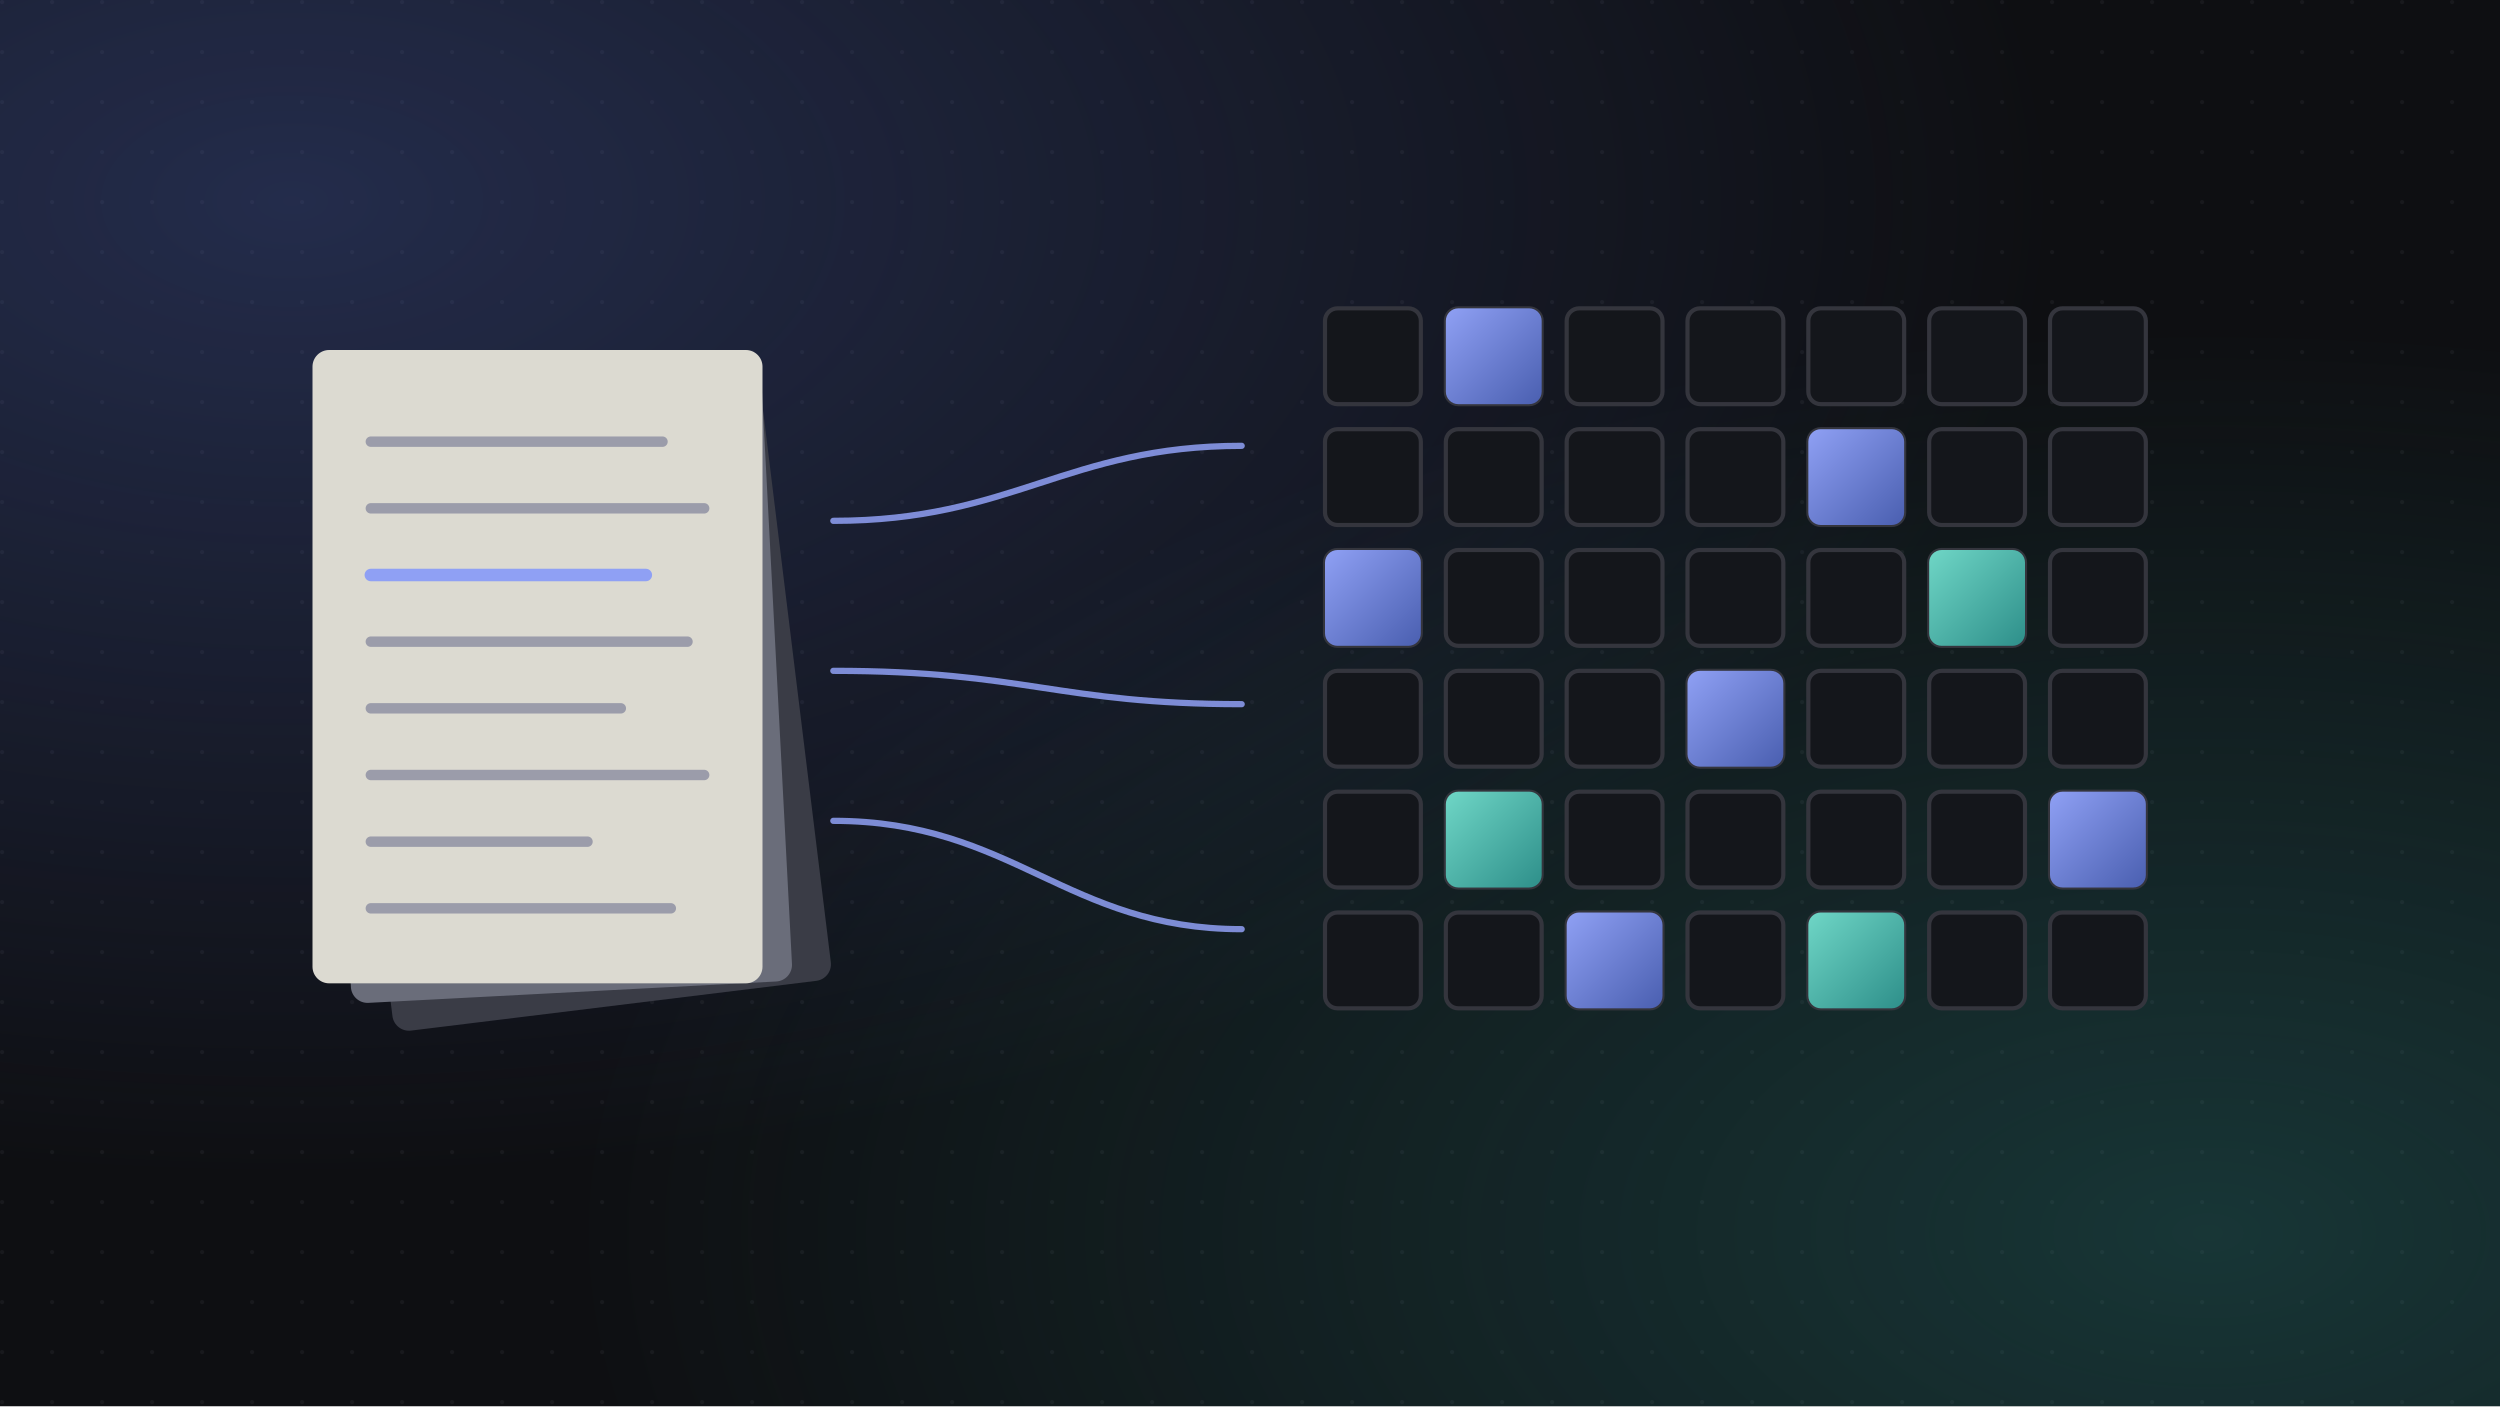
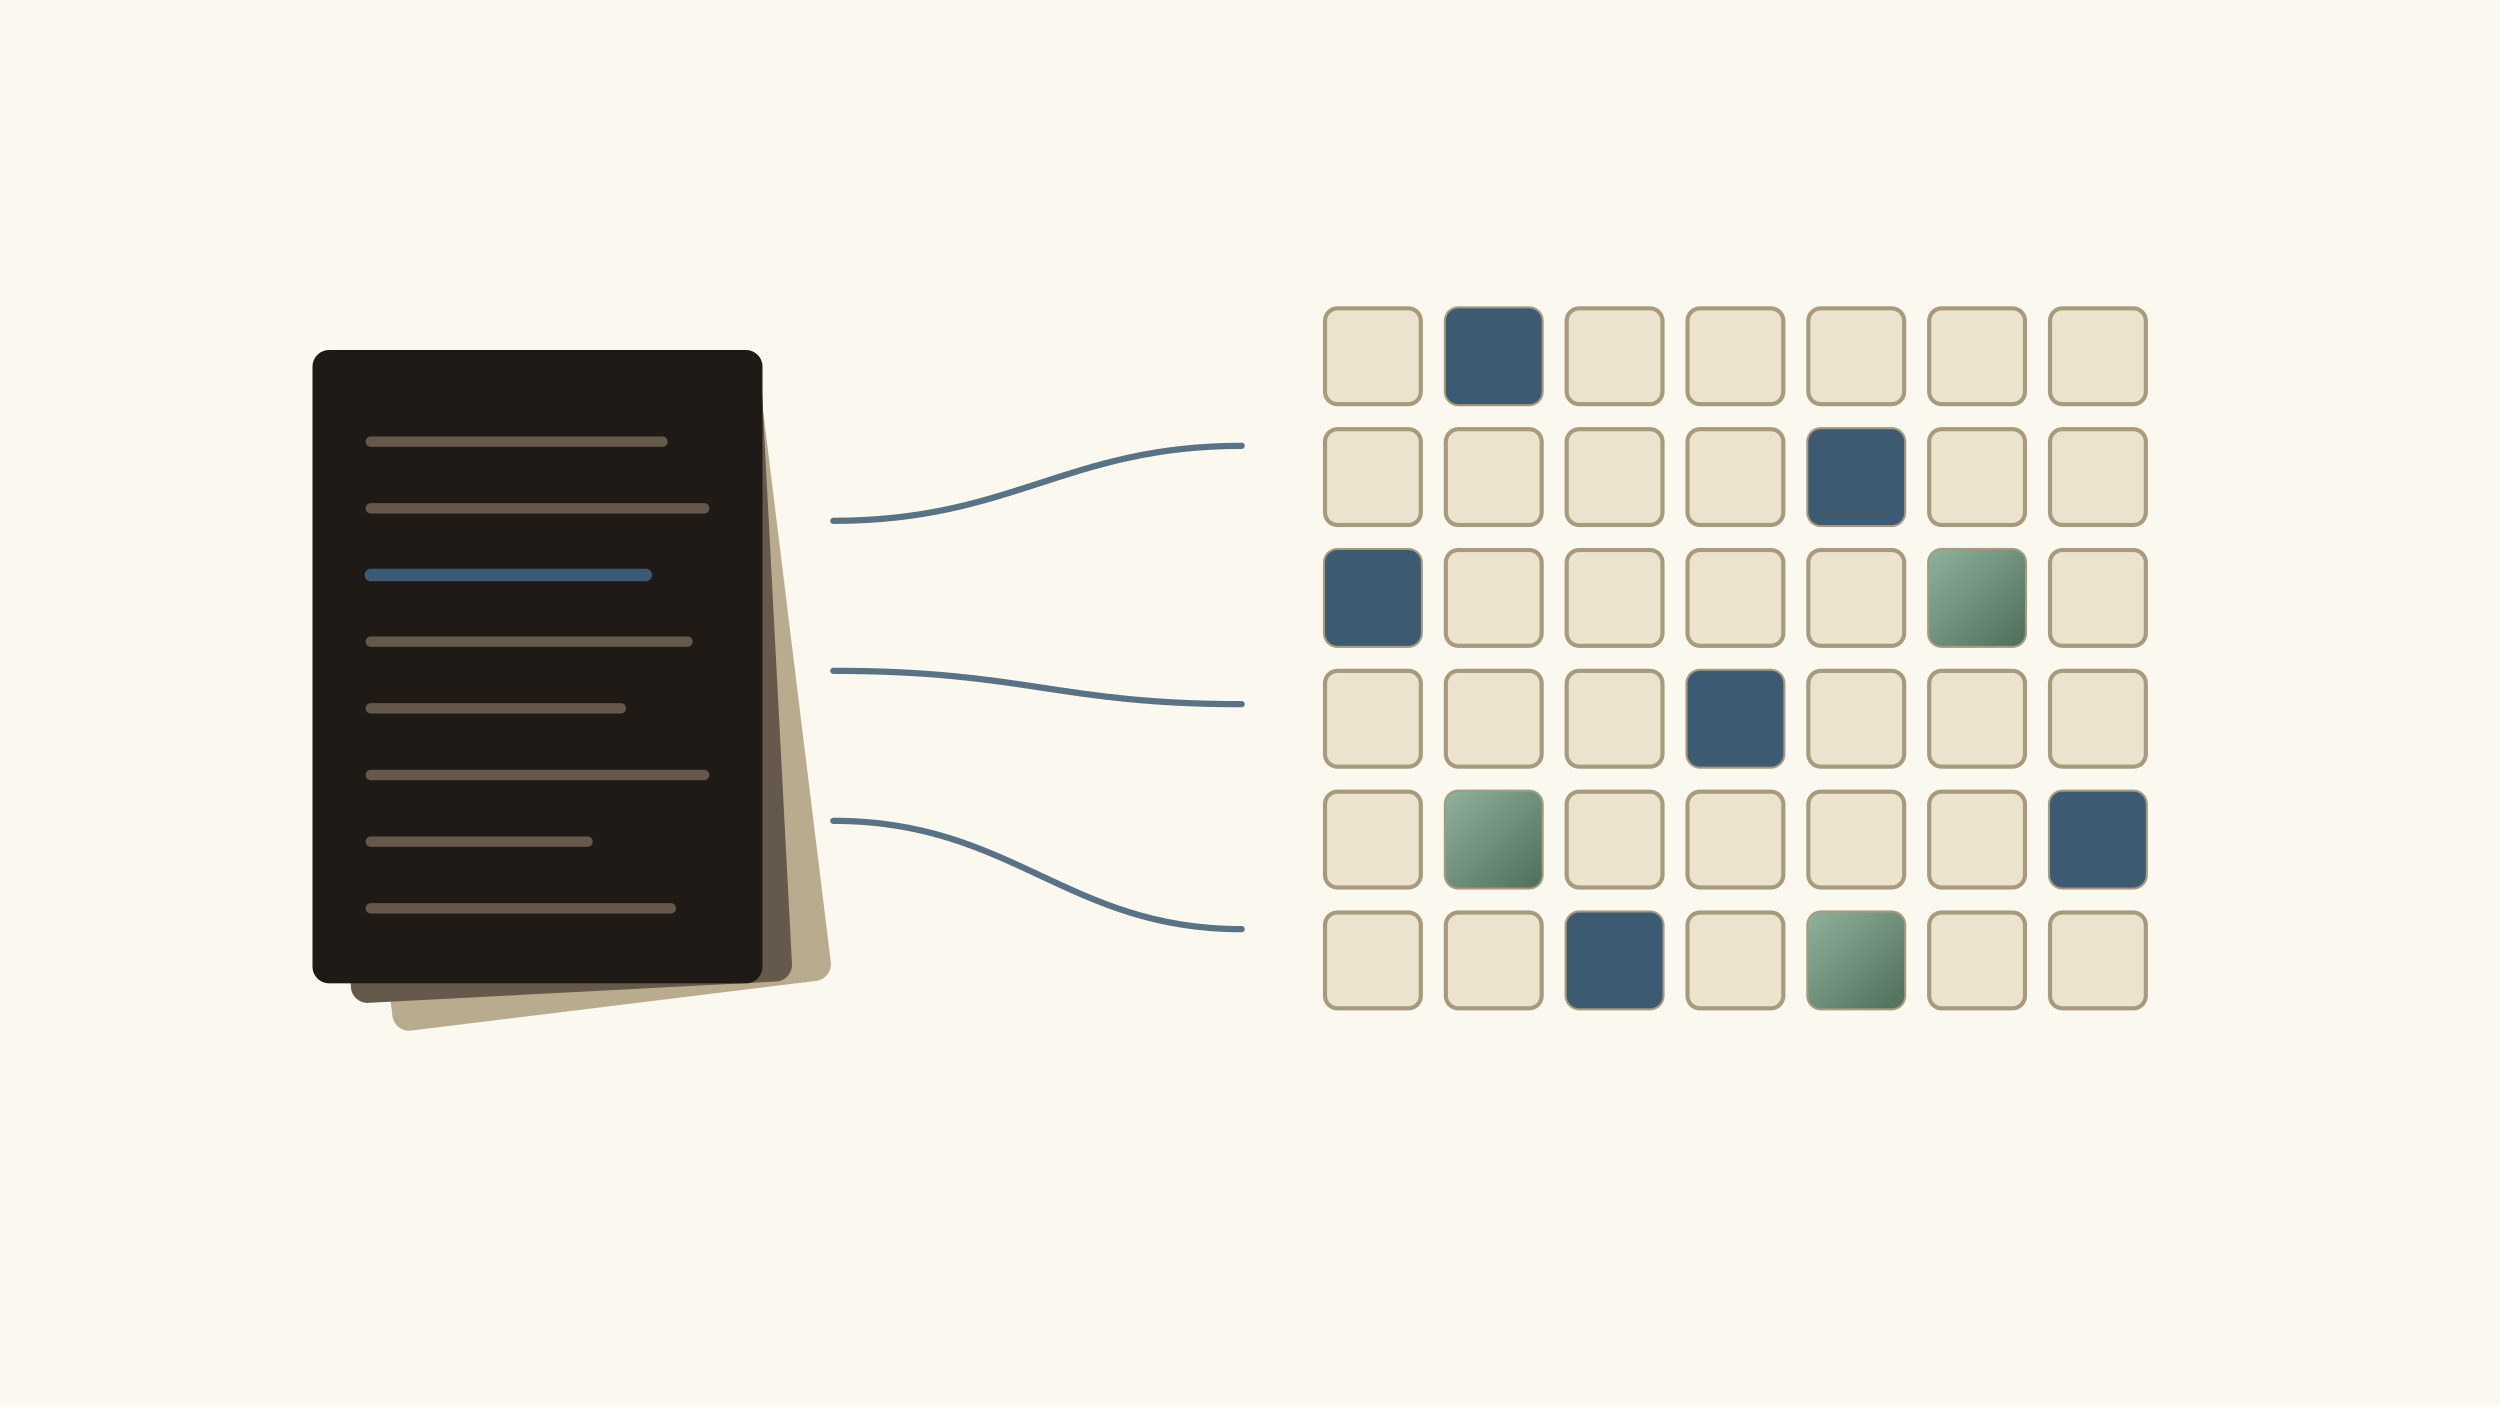
<svg xmlns="http://www.w3.org/2000/svg" viewBox="0 0 1200 675" width="1200" height="675" role="img" aria-label="A stack of ruled lecture notes feeding into a grid of model weights where only a scattered few cells are lit">
  <defs>
    <radialGradient id="ftGlowA" cx="12%" cy="14%" r="70%">
-       <stop offset="0%" stop-color="#4a5fb0" stop-opacity="0.36" />
-       <stop offset="100%" stop-color="#4a5fb0" stop-opacity="0" />
+       <stop offset="0%" stop-color="#3d5a73" stop-opacity="0.36" />
+       <stop offset="100%" stop-color="#3d5a73" stop-opacity="0" />
    </radialGradient>
    <radialGradient id="ftGlowB" cx="88%" cy="88%" r="65%">
-       <stop offset="0%" stop-color="#2e8f8a" stop-opacity="0.30" />
-       <stop offset="100%" stop-color="#2e8f8a" stop-opacity="0" />
+       <stop offset="0%" stop-color="#4f6f5a" stop-opacity="0.30" />
+       <stop offset="100%" stop-color="#4f6f5a" stop-opacity="0" />
    </radialGradient>
    <pattern id="ftDots" width="24" height="24" patternUnits="userSpaceOnUse">
-       <circle cx="1" cy="1" r="1" fill="#f4f4f6" opacity="0.05" />
+       <circle cx="1" cy="1" r="1" fill="#1f1a15" opacity="0.05" />
    </pattern>
    <linearGradient id="ftCell" x1="0" y1="0" x2="1" y2="1">
-       <stop offset="0%" stop-color="#8fa0f4" />
-       <stop offset="100%" stop-color="#4a5fb0" />
+       <stop offset="0%" stop-color="#3d5a73" />
+       <stop offset="100%" stop-color="#3d5a73" />
    </linearGradient>
    <linearGradient id="ftCellB" x1="0" y1="0" x2="1" y2="1">
-       <stop offset="0%" stop-color="#6fd6c6" />
-       <stop offset="100%" stop-color="#2e8f8a" />
+       <stop offset="0%" stop-color="#8fb09a" />
+       <stop offset="100%" stop-color="#4f6f5a" />
    </linearGradient>
  </defs>
-   <rect width="1200" height="675" fill="#0e0f12" />
-   <rect width="1200" height="675" fill="url(#ftDots)" />
-   <rect width="1200" height="675" fill="url(#ftGlowA)" />
-   <rect width="1200" height="675" fill="url(#ftGlowB)" />
+   <rect width="1200" height="675" fill="#fbf8ef" />
  <g transform="translate(146 168)">
    <g transform="rotate(-7 130 180)">
-       <rect x="26" y="16" width="212" height="300" rx="8" fill="#3a3c46" />
+       <rect x="26" y="16" width="212" height="300" rx="8" fill="#b9ab8e" />
    </g>
    <g transform="rotate(-3 130 180)">
-       <rect x="16" y="8" width="212" height="300" rx="8" fill="#6a6d7a" />
+       <rect x="16" y="8" width="212" height="300" rx="8" fill="#65594b" />
    </g>
-     <rect x="4" y="0" width="216" height="304" rx="8" fill="#dcdad1" />
-     <g stroke="#9b9caa" stroke-width="5" stroke-linecap="round">
+     <rect x="4" y="0" width="216" height="304" rx="8" fill="#1f1a15" />
+     <g stroke="#65594b" stroke-width="5" stroke-linecap="round">
      <path d="M32 44h140" />
      <path d="M32 76h160" />
      <path d="M32 140h152" />
      <path d="M32 172h120" />
      <path d="M32 204h160" />
      <path d="M32 236h104" />
      <path d="M32 268h144" />
    </g>
-     <path stroke="#8fa0f4" stroke-width="6" stroke-linecap="round" d="M32 108h132" />
+     <path stroke="#3d5a73" stroke-width="6" stroke-linecap="round" d="M32 108h132" />
  </g>
-   <g fill="none" stroke="#8fa0f4" stroke-width="3" stroke-linecap="round" opacity="0.85">
+   <g fill="none" stroke="#3d5a73" stroke-width="3" stroke-linecap="round" opacity="0.85">
    <path d="M400 250C486 250 512 214 596 214" />
    <path d="M400 322C492 322 508 338 596 338" />
    <path d="M400 394C486 394 512 446 596 446" />
  </g>
  <g transform="translate(636 148)">
-     <g fill="#14161b" stroke="#34353d" stroke-width="2">
+     <g fill="#ece3ce" stroke="#a89a7c" stroke-width="2">
      <rect x="0" y="0" width="46" height="46" rx="6" />
      <rect x="58" y="0" width="46" height="46" rx="6" />
      <rect x="116" y="0" width="46" height="46" rx="6" />
      <rect x="174" y="0" width="46" height="46" rx="6" />
      <rect x="232" y="0" width="46" height="46" rx="6" />
      <rect x="290" y="0" width="46" height="46" rx="6" />
      <rect x="348" y="0" width="46" height="46" rx="6" />
      <rect x="0" y="58" width="46" height="46" rx="6" />
      <rect x="58" y="58" width="46" height="46" rx="6" />
      <rect x="116" y="58" width="46" height="46" rx="6" />
      <rect x="174" y="58" width="46" height="46" rx="6" />
      <rect x="232" y="58" width="46" height="46" rx="6" />
      <rect x="290" y="58" width="46" height="46" rx="6" />
      <rect x="348" y="58" width="46" height="46" rx="6" />
      <rect x="0" y="116" width="46" height="46" rx="6" />
      <rect x="58" y="116" width="46" height="46" rx="6" />
      <rect x="116" y="116" width="46" height="46" rx="6" />
      <rect x="174" y="116" width="46" height="46" rx="6" />
      <rect x="232" y="116" width="46" height="46" rx="6" />
      <rect x="290" y="116" width="46" height="46" rx="6" />
      <rect x="348" y="116" width="46" height="46" rx="6" />
      <rect x="0" y="174" width="46" height="46" rx="6" />
      <rect x="58" y="174" width="46" height="46" rx="6" />
      <rect x="116" y="174" width="46" height="46" rx="6" />
      <rect x="174" y="174" width="46" height="46" rx="6" />
      <rect x="232" y="174" width="46" height="46" rx="6" />
      <rect x="290" y="174" width="46" height="46" rx="6" />
      <rect x="348" y="174" width="46" height="46" rx="6" />
      <rect x="0" y="232" width="46" height="46" rx="6" />
      <rect x="58" y="232" width="46" height="46" rx="6" />
      <rect x="116" y="232" width="46" height="46" rx="6" />
      <rect x="174" y="232" width="46" height="46" rx="6" />
      <rect x="232" y="232" width="46" height="46" rx="6" />
      <rect x="290" y="232" width="46" height="46" rx="6" />
      <rect x="348" y="232" width="46" height="46" rx="6" />
      <rect x="0" y="290" width="46" height="46" rx="6" />
      <rect x="58" y="290" width="46" height="46" rx="6" />
      <rect x="116" y="290" width="46" height="46" rx="6" />
      <rect x="174" y="290" width="46" height="46" rx="6" />
      <rect x="232" y="290" width="46" height="46" rx="6" />
      <rect x="290" y="290" width="46" height="46" rx="6" />
      <rect x="348" y="290" width="46" height="46" rx="6" />
    </g>
    <g fill="url(#ftCell)">
      <rect x="58" y="0" width="46" height="46" rx="6" />
      <rect x="232" y="58" width="46" height="46" rx="6" />
      <rect x="0" y="116" width="46" height="46" rx="6" />
      <rect x="174" y="174" width="46" height="46" rx="6" />
      <rect x="348" y="232" width="46" height="46" rx="6" />
      <rect x="116" y="290" width="46" height="46" rx="6" />
    </g>
    <g fill="url(#ftCellB)">
      <rect x="290" y="116" width="46" height="46" rx="6" />
      <rect x="58" y="232" width="46" height="46" rx="6" />
      <rect x="232" y="290" width="46" height="46" rx="6" />
    </g>
  </g>
</svg>
